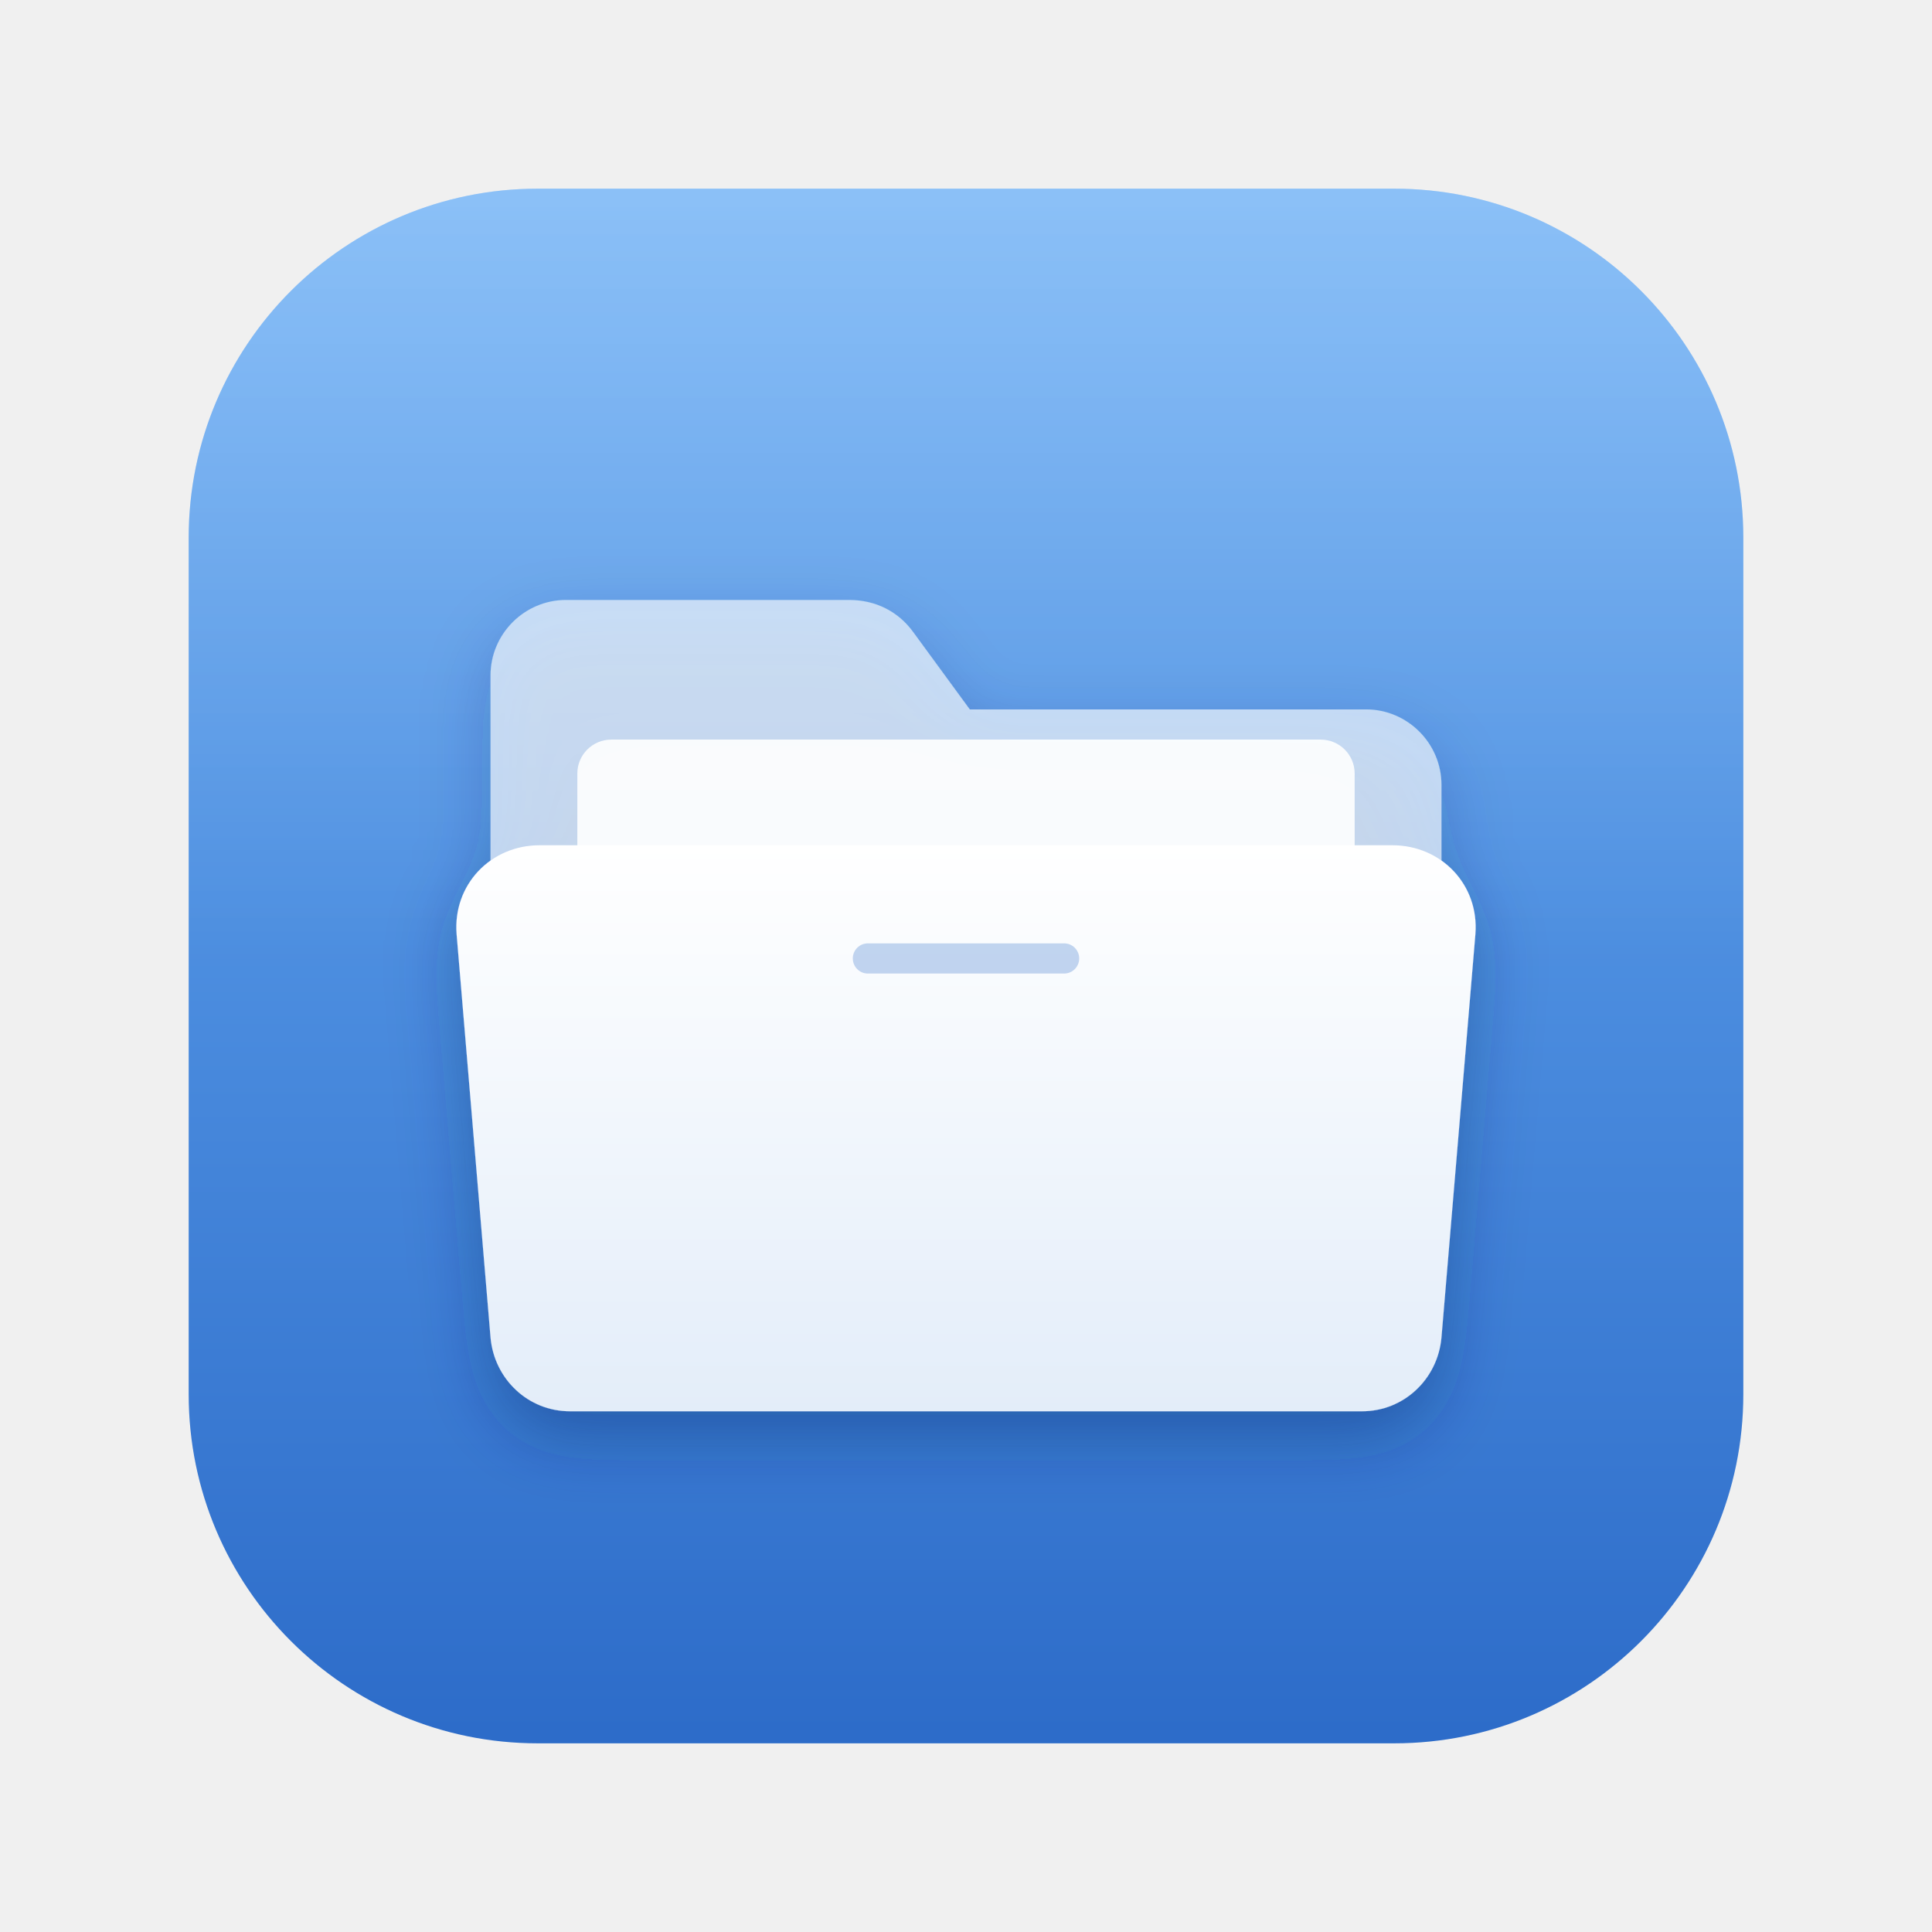
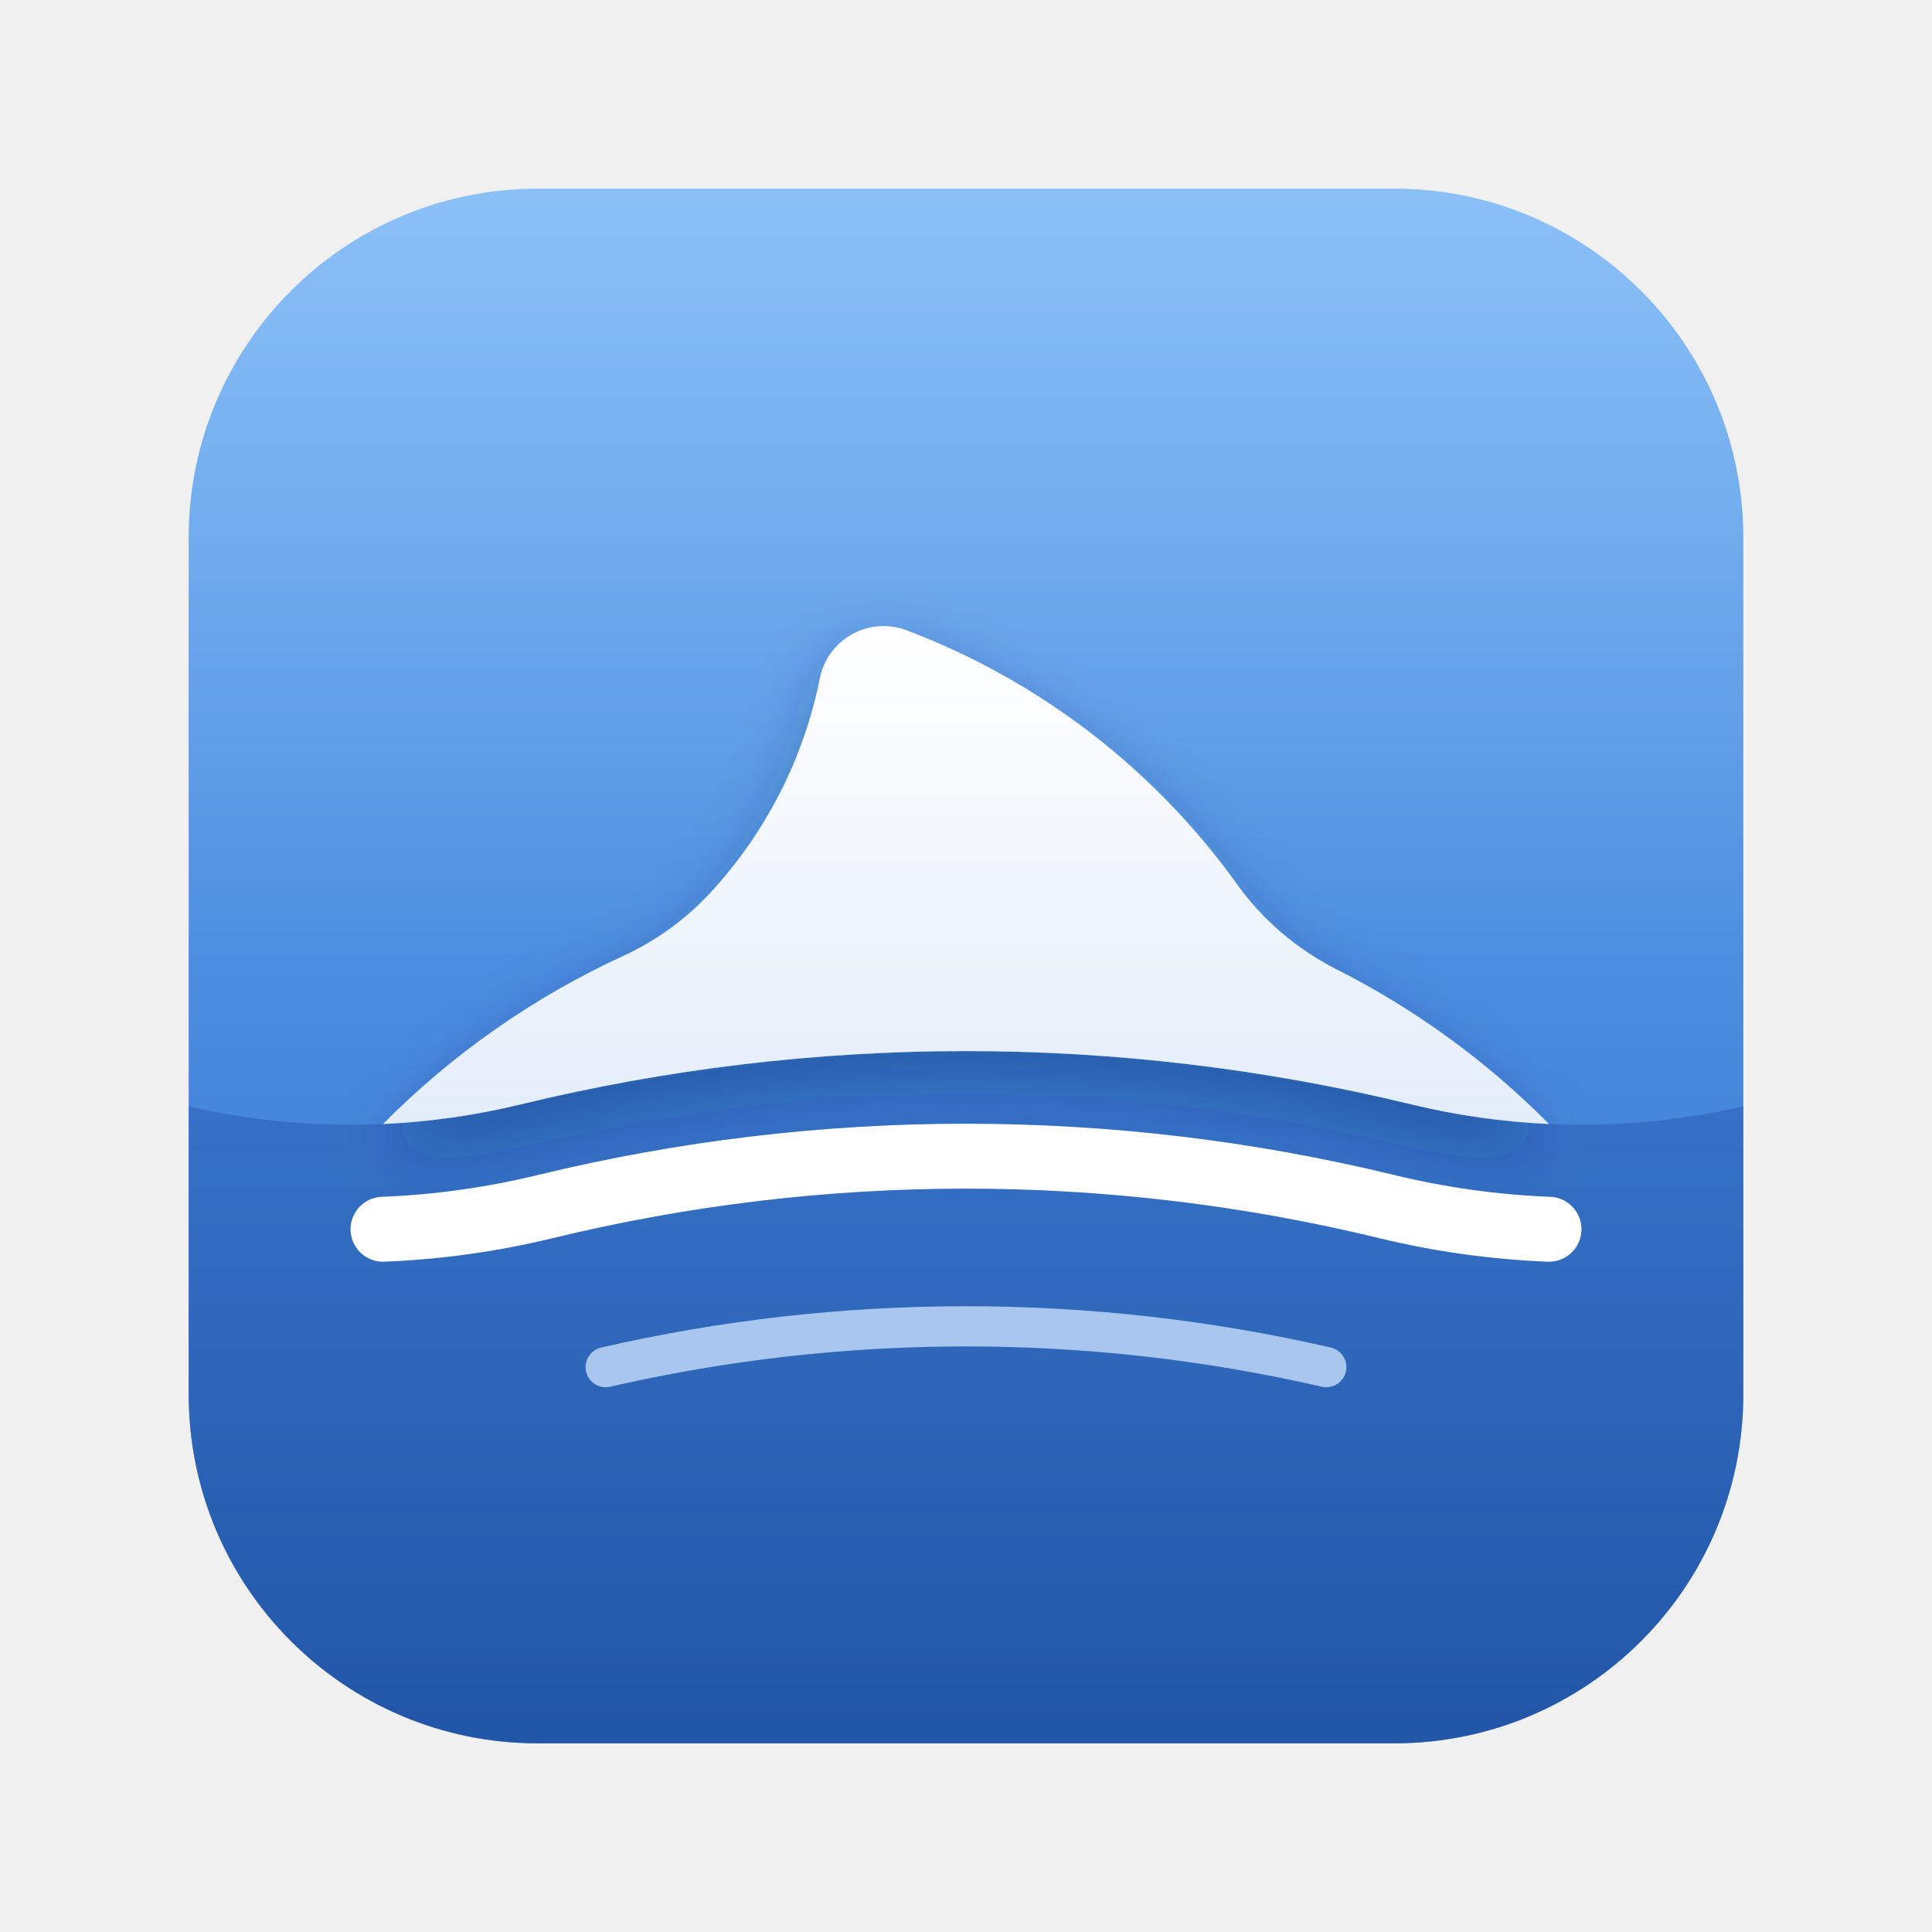
<svg xmlns="http://www.w3.org/2000/svg" width="1024" height="1024" viewBox="0 0 1024 1024">
  <defs>
    <linearGradient id="bg" x1="0" y1="0" x2="0" y2="1">
      <stop offset="0" stop-color="#6aaef5" />
      <stop offset="1" stop-color="#2d6cc9" />
    </linearGradient>
-     <linearGradient id="front" x1="0" y1="0" x2="0" y2="1">
-       <stop offset="0" stop-color="#ffffff" />
-       <stop offset="1" stop-color="#e3edf9" />
-     </linearGradient>
    <linearGradient id="shine" x1="0" y1="0" x2="0" y2="1">
      <stop offset="0" stop-color="#ffffff" stop-opacity=".22" />
      <stop offset=".5" stop-color="#ffffff" stop-opacity="0" />
    </linearGradient>
+     <linearGradient id="white" x1="0" y1="0" x2="0" y2="1">
+       <stop offset="0" stop-color="#ffffff" />
+       <stop offset="1" stop-color="#e3edf9" />
+     </linearGradient>
+     <linearGradient id="deep" x1="0" y1="0" x2="0" y2="1">
+       <stop offset="0" stop-color="#2a62b8" />
+       <stop offset="1" stop-color="#173f86" />
+     </linearGradient>
    <filter id="sh" x="-20%" y="-20%" width="140%" height="140%">
-       <feDropShadow dx="0" dy="14" stdDeviation="18" flood-color="#0b2f66" flood-opacity=".35" />
+       <feDropShadow dx="0" dy="12" stdDeviation="16" flood-color="#0b2f66" flood-opacity=".32" />
    </filter>
+     <clipPath id="body">
+       <rect x="100" y="100" width="824" height="824" rx="185" />
+     </clipPath>
  </defs>
  <rect x="100" y="100" width="824" height="824" rx="185" fill="url(#bg)" />
  <rect x="100" y="100" width="824" height="824" rx="185" fill="url(#shine)" />
+   <g clip-path="url(#body)">
+     <path d="M 60.00 574.83 A 381.95 381.95 0 0 0 275.95 585.34 A 999.95 999.95 0 0 1 748.05 585.34 A 381.95 381.95 0 0 0 964.00 574.83 L 964 964 L 60 964 Z" fill="url(#deep)" fill-opacity=".55" />
+   </g>
  <g filter="url(#sh)">
-     <path d="M300 318 h150 c14 0 26 6 34 17 l30 41 h210 c22 0 40 18 40 40 v250 H260 V358 c0-22 18-40 40-40z" fill="#ffffff" fill-opacity=".62" />
-     <rect x="306" y="392" width="412" height="200" rx="18" fill="#ffffff" fill-opacity=".9" />
-     <path d="M286 448 h452 c26 0 46 21 44 47 l-18 214 c-2 22-20 39-42 39 H302 c-22 0-40-17-42-39 l-18-214 c-2-26 18-47 44-47z" fill="url(#front)" />
-     <rect x="452" y="500" width="120" height="16" rx="8" fill="#2d6cc9" fill-opacity=".28" />
+     <path d="M 203.00 595.75 A 434.98 434.98 0 0 1 330.34 506.67 A 145.89 145.89 0 0 0 376.65 473.03 A 236.05 236.05 0 0 0 434.56 359.50 A 34.44 34.44 0 0 1 480.52 334.08 A 381.95 381.95 0 0 1 655.61 468.60 A 145.89 145.89 0 0 0 708.30 513.73 A 434.98 434.98 0 0 1 821.00 595.75 A 381.95 381.95 0 0 1 748.05 585.34 A 999.95 999.95 0 0 0 275.95 585.34 A 381.95 381.95 0 0 1 203.00 595.75 Z" fill="url(#white)" />
+   </g>
+   <g fill="none" stroke-linecap="round">
+     <path d="M 203.00 651.53 A 437.67 437.67 0 0 0 289.10 639.49 A 944.22 944.22 0 0 1 734.90 639.49 A 437.67 437.67 0 0 0 821.00 651.53" stroke-width="34.4" stroke="#ffffff" />
+     <path d="M 321.03 724.60 A 854.05 854.05 0 0 1 702.97 724.60" stroke-width="21.3" stroke="#a9c6ee" />
  </g>
</svg>
